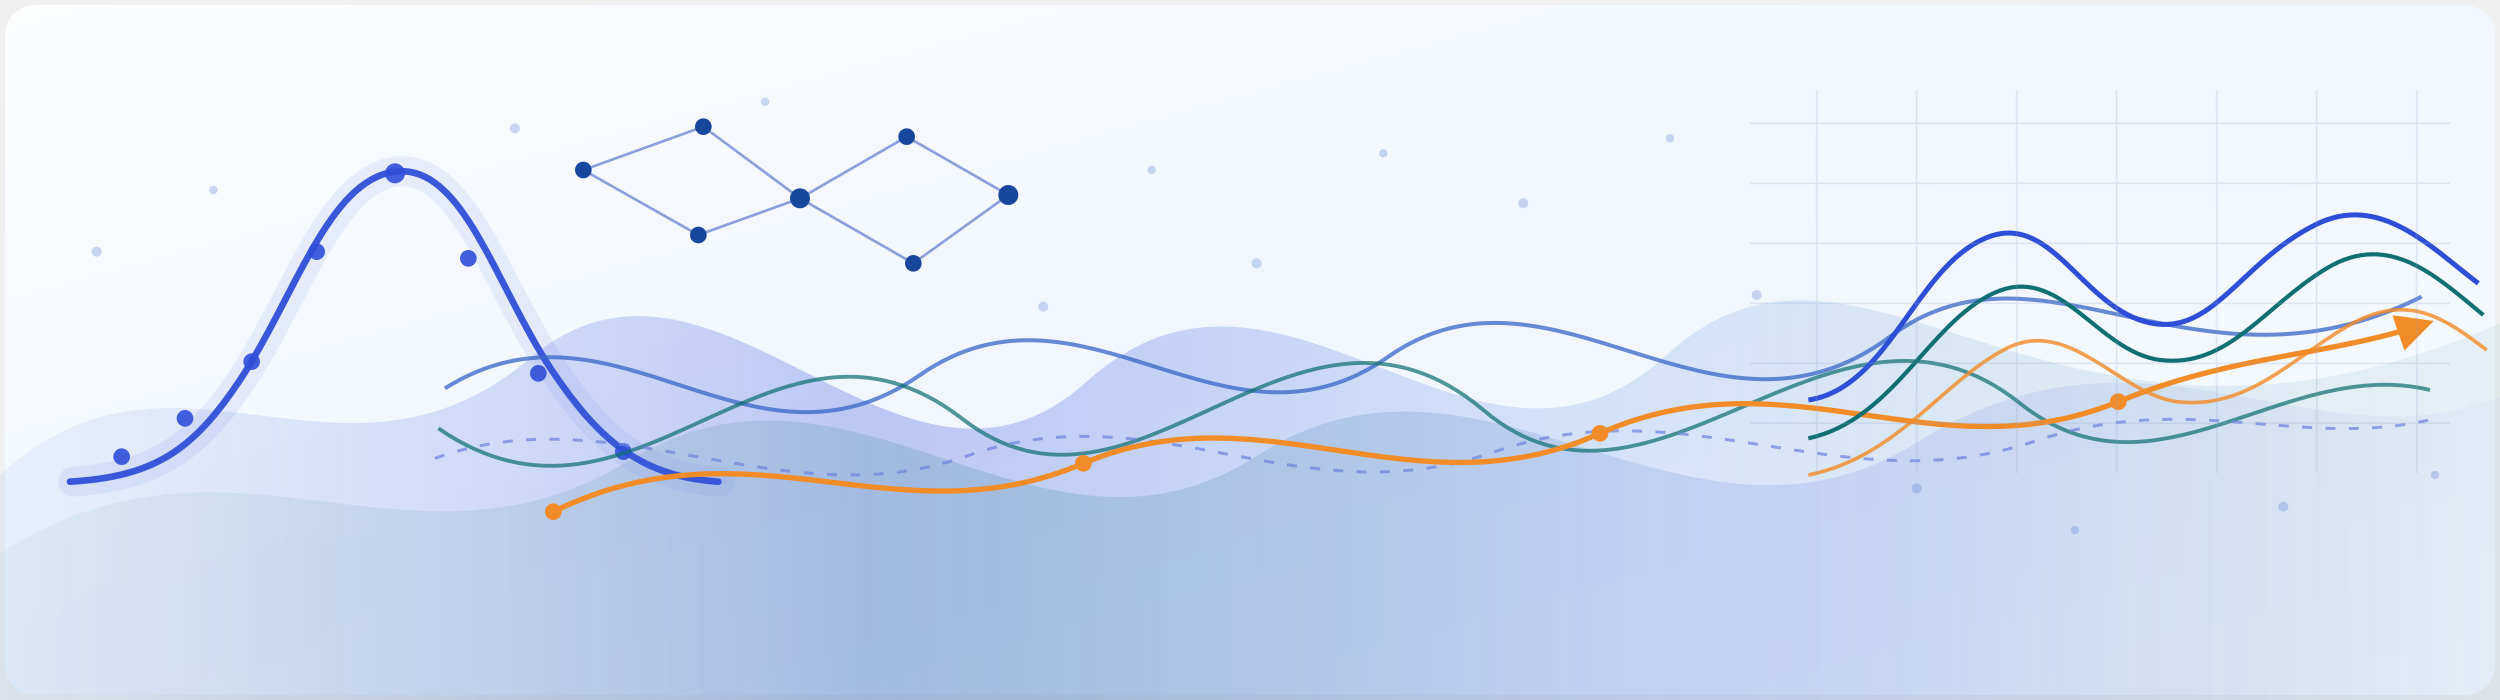
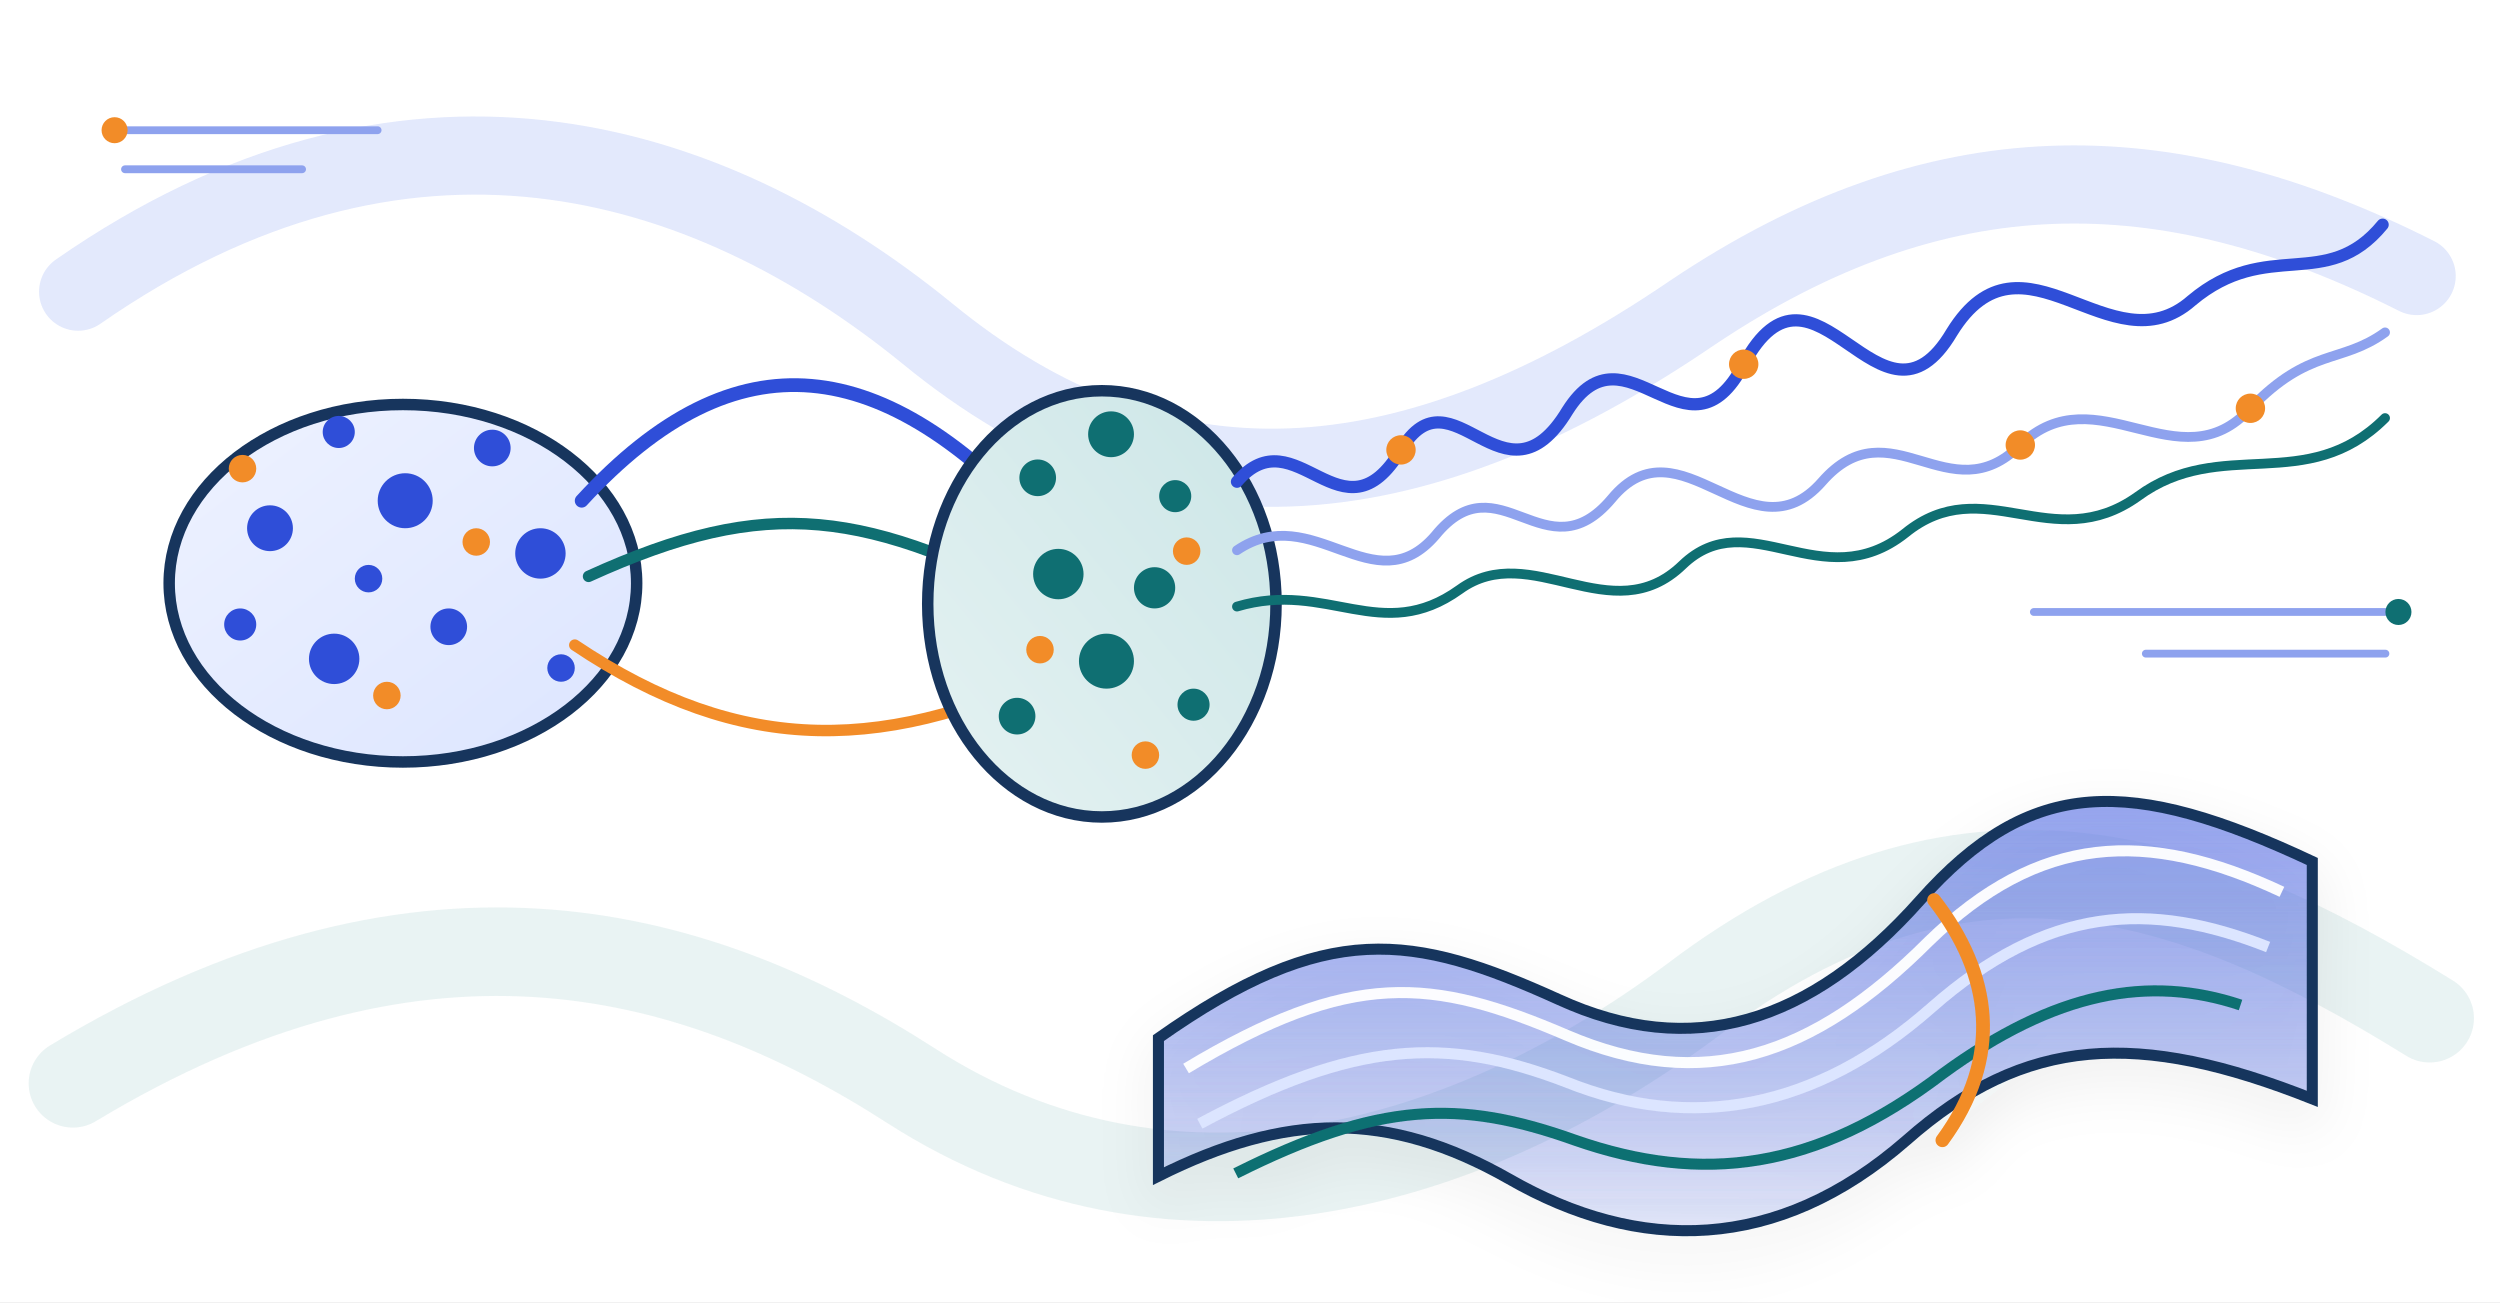
- <svg xmlns="http://www.w3.org/2000/svg" viewBox="0 0 1500 420" role="img" aria-labelledby="title description">
+ <svg xmlns="http://www.w3.org/2000/svg" viewBox="0 0 960 500" role="img" aria-labelledby="title description">
  <defs>
-     <linearGradient id="paper" x1="0" y1="0" x2="1" y2="1">
-       <stop offset="0" stop-color="#fbfdff" />
-       <stop offset="0.48" stop-color="#f1f6ff" />
-       <stop offset="1" stop-color="#f8fbff" />
+     <linearGradient id="blueWash" x1="0" y1="0" x2="1" y2="1">
+       <stop offset="0" stop-color="#eef2ff" />
+       <stop offset="1" stop-color="#dce5ff" />
    </linearGradient>
-     <linearGradient id="blueWave" x1="0" y1="0" x2="1" y2="0">
-       <stop offset="0" stop-color="#5f83dc" stop-opacity=".08" />
-       <stop offset=".35" stop-color="#2f4ed8" stop-opacity=".28" />
-       <stop offset=".68" stop-color="#568ee1" stop-opacity=".18" />
-       <stop offset="1" stop-color="#0f6f72" stop-opacity=".06" />
+     <linearGradient id="tealWash" x1="0" y1="1" x2="1" y2="0">
+       <stop offset="0" stop-color="#e5f2f2" />
+       <stop offset="1" stop-color="#cce6e7" />
    </linearGradient>
-     <linearGradient id="tealWave" x1="0" y1="0" x2="1" y2="0">
-       <stop offset="0" stop-color="#0f6f72" stop-opacity=".04" />
-       <stop offset=".42" stop-color="#0f6f72" stop-opacity=".17" />
-       <stop offset=".75" stop-color="#2f4ed8" stop-opacity=".12" />
-       <stop offset="1" stop-color="#2f4ed8" stop-opacity=".03" />
+     <linearGradient id="surfaceWash" x1="0" y1="0" x2="0" y2="1">
+       <stop offset="0" stop-color="#6f83e8" stop-opacity=".72" />
+       <stop offset="1" stop-color="#2f4ed8" stop-opacity=".12" />
    </linearGradient>
-     <filter id="blur">
-       <feGaussianBlur stdDeviation="11" />
+     <filter id="softShadow" x="-20%" y="-20%" width="140%" height="140%">
+       <feDropShadow dx="0" dy="8" stdDeviation="10" flood-color="#24333c" flood-opacity=".10" />
    </filter>
-     <marker id="arrow" viewBox="0 0 10 10" refX="8" refY="5" markerWidth="7" markerHeight="7" orient="auto">
-       <path d="M 0 0 L 10 5 L 0 10 z" fill="#f28c28" />
-     </marker>
  </defs>
-   <rect x="3" y="3" width="1494" height="414" rx="18" fill="url(#paper)" />
-   <path d="       M 0 285       C 105 188, 205 310, 318 215       C 430 120, 540 330, 652 229       C 770 122, 886 318, 1000 213       C 1118 104, 1234 312, 1500 194       L 1500 420       L 0 420 Z     " fill="url(#blueWave)" />
-   <path d="       M 0 332       C 140 242, 246 357, 378 276       C 512 194, 624 358, 755 273       C 890 186, 1012 352, 1151 265       C 1288 179, 1389 283, 1500 238       L 1500 420       L 0 420 Z     " fill="url(#tealWave)" />
-   <path d="       M 42 289       C 93 286, 116 270, 144 228       C 177 178, 197 108, 237 103       C 278 98, 297 171, 331 222       C 361 267, 387 286, 431 289     " fill="none" stroke="#2f4ed8" stroke-width="4" stroke-linecap="round" />
-   <path d="       M 44 289       C 94 285, 117 269, 145 228       C 178 178, 198 109, 237 103       C 278 98, 297 170, 332 222       C 362 267, 388 286, 432 289     " fill="none" stroke="#7e91e8" stroke-width="18" stroke-linecap="round" opacity=".14" />
-   <g fill="#2f4ed8" opacity=".9">
-     <circle cx="73" cy="274" r="5" />
-     <circle cx="111" cy="251" r="5" />
-     <circle cx="151" cy="217" r="5" />
-     <circle cx="190" cy="151" r="5" />
-     <circle cx="237" cy="104" r="6" />
-     <circle cx="281" cy="155" r="5" />
-     <circle cx="323" cy="224" r="5" />
-     <circle cx="374" cy="271" r="5" />
+   <rect width="960" height="500" fill="#ffffff" />
+   <path d="       M30 112       C155 25 270 58 356 128       C445 201 540 195 650 120       C744 57 831 57 928 106     " fill="none" stroke="#d9e1fb" stroke-width="30" stroke-linecap="round" opacity=".75" />
+   <path d="       M28 416       C159 337 263 361 350 417       C448 480 560 451 650 384       C754 305 841 334 933 391     " fill="none" stroke="#e4f0f0" stroke-width="34" stroke-linecap="round" opacity=".8" />
+   <g transform="translate(28 55) scale(.88)">
+     <ellipse cx="144" cy="192" rx="102" ry="78" fill="url(#blueWash)" stroke="#17355d" stroke-width="5" />
+     <g fill="#2f4ed8">
+       <circle cx="86" cy="168" r="10" />
+       <circle cx="116" cy="126" r="7" />
+       <circle cx="145" cy="156" r="12" />
+       <circle cx="183" cy="133" r="8" />
+       <circle cx="204" cy="179" r="11" />
+       <circle cx="164" cy="211" r="8" />
+       <circle cx="114" cy="225" r="11" />
+       <circle cx="73" cy="210" r="7" />
+       <circle cx="213" cy="229" r="6" />
+       <circle cx="129" cy="190" r="6" />
+     </g>
+     <g fill="#f28c28">
+       <circle cx="74" cy="142" r="6" />
+       <circle cx="176" cy="174" r="6" />
+       <circle cx="137" cy="241" r="6" />
+     </g>
+     <path d="         M222 156         C290 82 354 92 424 169       " fill="none" stroke="#2f4ed8" stroke-width="6" stroke-linecap="round" />
+     <path d="         M225 189         C304 153 346 160 430 204       " fill="none" stroke="#0f6f72" stroke-width="5" stroke-linecap="round" />
+     <path d="         M219 219         C292 268 356 267 438 226       " fill="none" stroke="#f28c28" stroke-width="5" stroke-linecap="round" />
+     <path d="M402 153 L430 169 L416 139" fill="none" stroke="#2f4ed8" stroke-width="6" stroke-linecap="round" stroke-linejoin="round" />
+     <path d="M409 194 L430 204 L411 216" fill="none" stroke="#0f6f72" stroke-width="5" stroke-linecap="round" stroke-linejoin="round" />
+     <path d="M412 214 L438 226 L419 242" fill="none" stroke="#f28c28" stroke-width="5" stroke-linecap="round" stroke-linejoin="round" />
+     <ellipse cx="449" cy="201" rx="76" ry="93" fill="url(#tealWash)" stroke="#17355d" stroke-width="5" />
+     <g fill="#0f6f72">
+       <circle cx="421" cy="146" r="8" />
+       <circle cx="453" cy="127" r="10" />
+       <circle cx="481" cy="154" r="7" />
+       <circle cx="430" cy="188" r="11" />
+       <circle cx="472" cy="194" r="9" />
+       <circle cx="451" cy="226" r="12" />
+       <circle cx="489" cy="245" r="7" />
+       <circle cx="412" cy="250" r="8" />
+     </g>
+     <g fill="#f28c28">
+       <circle cx="486" cy="178" r="6" />
+       <circle cx="422" cy="221" r="6" />
+       <circle cx="468" cy="267" r="6" />
+     </g>
  </g>
-   <g stroke="#3155bd" stroke-width="1.6" opacity=".54">
-     <line x1="350" y1="102" x2="422" y2="76" />
-     <line x1="350" y1="102" x2="419" y2="141" />
-     <line x1="422" y1="76" x2="480" y2="119" />
-     <line x1="419" y1="141" x2="480" y2="119" />
-     <line x1="480" y1="119" x2="544" y2="82" />
-     <line x1="480" y1="119" x2="548" y2="158" />
-     <line x1="544" y1="82" x2="605" y2="117" />
-     <line x1="548" y1="158" x2="605" y2="117" />
+   <g transform="translate(475 75) scale(.94)">
+     <path d="         M0 117         C24 89 43 144 67 104         C88 69 109 131 135 88         C159 50 184 113 207 69         C236 15 263 105 292 56         C321 9 357 72 390 43         C421 17 445 40 468 12       " fill="none" stroke="#2f4ed8" stroke-width="5" stroke-linecap="round" />
+     <path d="         M0 145         C31 124 56 168 81 139         C107 107 126 156 153 124         C181 90 210 150 239 117         C267 85 291 131 320 102         C351 72 385 119 414 87         C438 62 451 69 469 56       " fill="none" stroke="#8ea2ee" stroke-width="4" stroke-linecap="round" />
+     <path d="         M0 168         C37 157 59 184 91 161         C120 140 153 179 182 151         C209 125 239 165 273 138         C305 112 333 148 368 123         C402 98 437 123 469 91       " fill="none" stroke="#0f6f72" stroke-width="4" stroke-linecap="round" />
+     <g fill="#f28c28">
+       <circle cx="67" cy="104" r="6" />
+       <circle cx="207" cy="69" r="6" />
+       <circle cx="320" cy="102" r="6" />
+       <circle cx="414" cy="87" r="6" />
+     </g>
  </g>
-   <g fill="#17479d">
-     <circle cx="350" cy="102" r="5" />
-     <circle cx="422" cy="76" r="5" />
-     <circle cx="419" cy="141" r="5" />
-     <circle cx="480" cy="119" r="6" />
-     <circle cx="544" cy="82" r="5" />
-     <circle cx="548" cy="158" r="5" />
-     <circle cx="605" cy="117" r="6" />
+   <g transform="translate(430 246) scale(1.06)" filter="url(#softShadow)">
+     <path d="         M14 144         C75 101 106 106 159 130         C207 152 250 139 290 94         C330 49 366 49 432 80         L432 166         C369 141 328 143 285 181         C238 222 188 222 141 195         C97 170 60 171 14 194         Z       " fill="url(#surfaceWash)" stroke="#17355d" stroke-width="4" />
+     <path d="         M24 155         C84 119 113 122 162 143         C211 164 251 151 293 109         C333 70 372 68 421 91       " fill="none" stroke="#ffffff" stroke-width="4" opacity=".95" />
+     <path d="         M29 175         C85 145 118 143 162 160         C207 178 252 170 294 133         C336 96 373 94 416 111       " fill="none" stroke="#dce5ff" stroke-width="4" />
+     <path d="         M42 193         C94 167 123 166 165 181         C211 197 252 192 298 157         C339 127 373 121 406 132       " fill="none" stroke="#0f6f72" stroke-width="4" />
+     <path d="         M295 94         C316 121 320 151 298 181       " fill="none" stroke="#f28c28" stroke-width="5" stroke-linecap="round" />
  </g>
-   <path d="       M 267 233       C 369 169, 450 296, 552 225       C 650 157, 735 283, 833 214       C 932 145, 1028 281, 1134 202       C 1225 134, 1318 246, 1453 178     " fill="none" stroke="#3866c6" stroke-width="2.4" opacity=".76" />
-   <path d="       M 263 257       C 382 339, 464 164, 577 251       C 682 333, 777 151, 890 246       C 992 333, 1101 153, 1212 242       C 1294 307, 1370 213, 1458 234     " fill="none" stroke="#0f6f72" stroke-width="2.3" opacity=".72" />
-   <path d="       M 261 275       C 368 236, 469 312, 579 274       C 693 233, 779 312, 897 271       C 1012 231, 1106 303, 1220 265       C 1314 233, 1380 271, 1462 251     " fill="none" stroke="#6d84dc" stroke-width="1.8" stroke-dasharray="6 8" opacity=".72" />
-   <path d="       M 332 307       C 451 249, 538 326, 650 278       C 759 232, 849 310, 960 260       C 1073 210, 1161 286, 1271 241       C 1342 212, 1397 214, 1456 194     " fill="none" stroke="#f28c28" stroke-width="3.2" stroke-linecap="round" marker-end="url(#arrow)" />
-   <g fill="#f28c28">
-     <circle cx="332" cy="307" r="5" />
-     <circle cx="650" cy="278" r="5" />
-     <circle cx="960" cy="260" r="5" />
-     <circle cx="1271" cy="241" r="5" />
+   <g fill="none" stroke="#8ea2ee" stroke-width="3" stroke-linecap="round">
+     <path d="M48 50 H145" />
+     <path d="M48 65 H116" />
+     <path d="M781 235 H916" />
+     <path d="M824 251 H916" />
  </g>
-   <g transform="translate(1085 65)" fill="none">
-     <path d="         M 0 175         C 48 168, 64 96, 106 78         C 145 61, 163 117, 202 128         C 242 139, 258 93, 304 70         C 343 50, 374 84, 402 105       " stroke="#2f4ed8" stroke-width="3" />
-     <path d="         M 0 198         C 51 187, 72 129, 111 111         C 151 92, 173 146, 211 151         C 252 156, 273 119, 311 96         C 349 73, 378 102, 405 124       " stroke="#0f6f72" stroke-width="2.5" />
-     <path d="         M 0 220         C 54 209, 80 164, 119 144         C 157 125, 186 171, 221 176         C 263 181, 289 151, 323 131         C 360 109, 383 127, 407 145       " stroke="#f28c28" stroke-width="2.2" opacity=".82" />
-   </g>
-   <g stroke="#8da5c8" stroke-width="1" opacity=".22">
-     <path d="M1050 74 H1470" />
-     <path d="M1050 110 H1470" />
-     <path d="M1050 146 H1470" />
-     <path d="M1050 182 H1470" />
-     <path d="M1050 218 H1470" />
-     <path d="M1050 254 H1470" />
-     <path d="M1090 54 V284" />
-     <path d="M1150 54 V284" />
-     <path d="M1210 54 V284" />
-     <path d="M1270 54 V284" />
-     <path d="M1330 54 V284" />
-     <path d="M1390 54 V284" />
-     <path d="M1450 54 V284" />
-   </g>
-   <g fill="#4b77cb" opacity=".28">
-     <circle cx="58" cy="151" r="3" />
-     <circle cx="128" cy="114" r="2.5" />
-     <circle cx="309" cy="77" r="3" />
-     <circle cx="459" cy="61" r="2.5" />
-     <circle cx="626" cy="184" r="3" />
-     <circle cx="691" cy="102" r="2.5" />
-     <circle cx="754" cy="158" r="3" />
-     <circle cx="830" cy="92" r="2.5" />
-     <circle cx="914" cy="122" r="3" />
-     <circle cx="1002" cy="83" r="2.5" />
-     <circle cx="1054" cy="177" r="3" />
-     <circle cx="1150" cy="293" r="3" />
-     <circle cx="1245" cy="318" r="2.5" />
-     <circle cx="1370" cy="304" r="3" />
-     <circle cx="1461" cy="285" r="2.5" />
-   </g>
+   <circle cx="44" cy="50" r="5" fill="#f28c28" />
+   <circle cx="921" cy="235" r="5" fill="#0f6f72" />
</svg>
